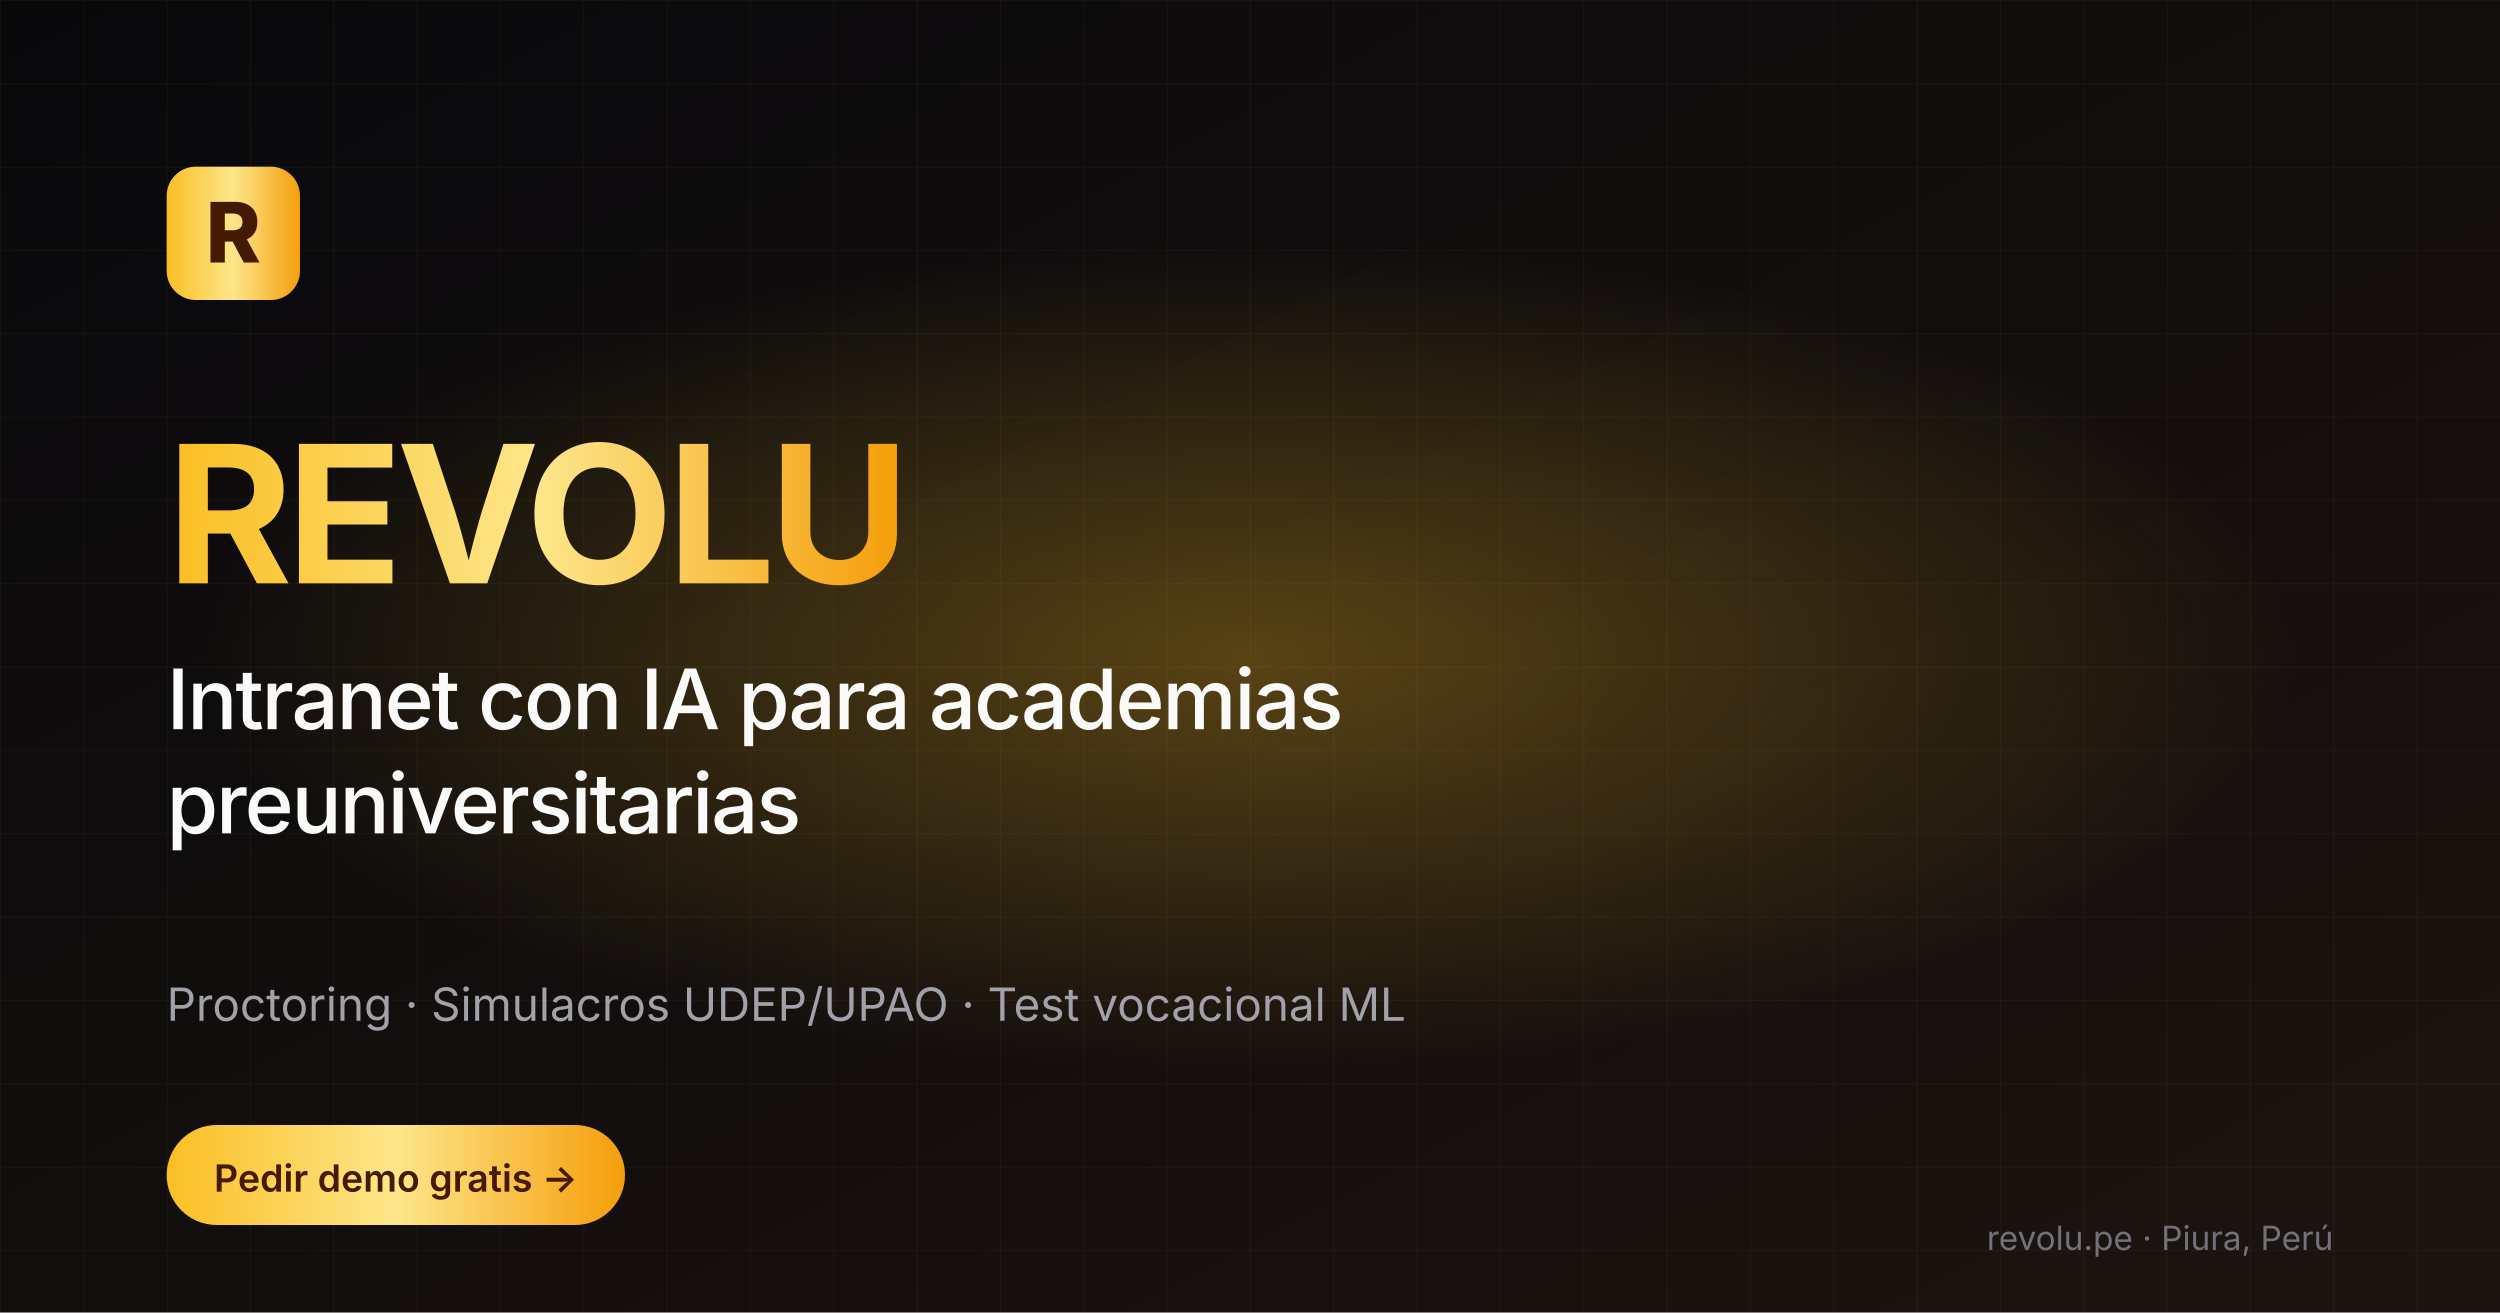
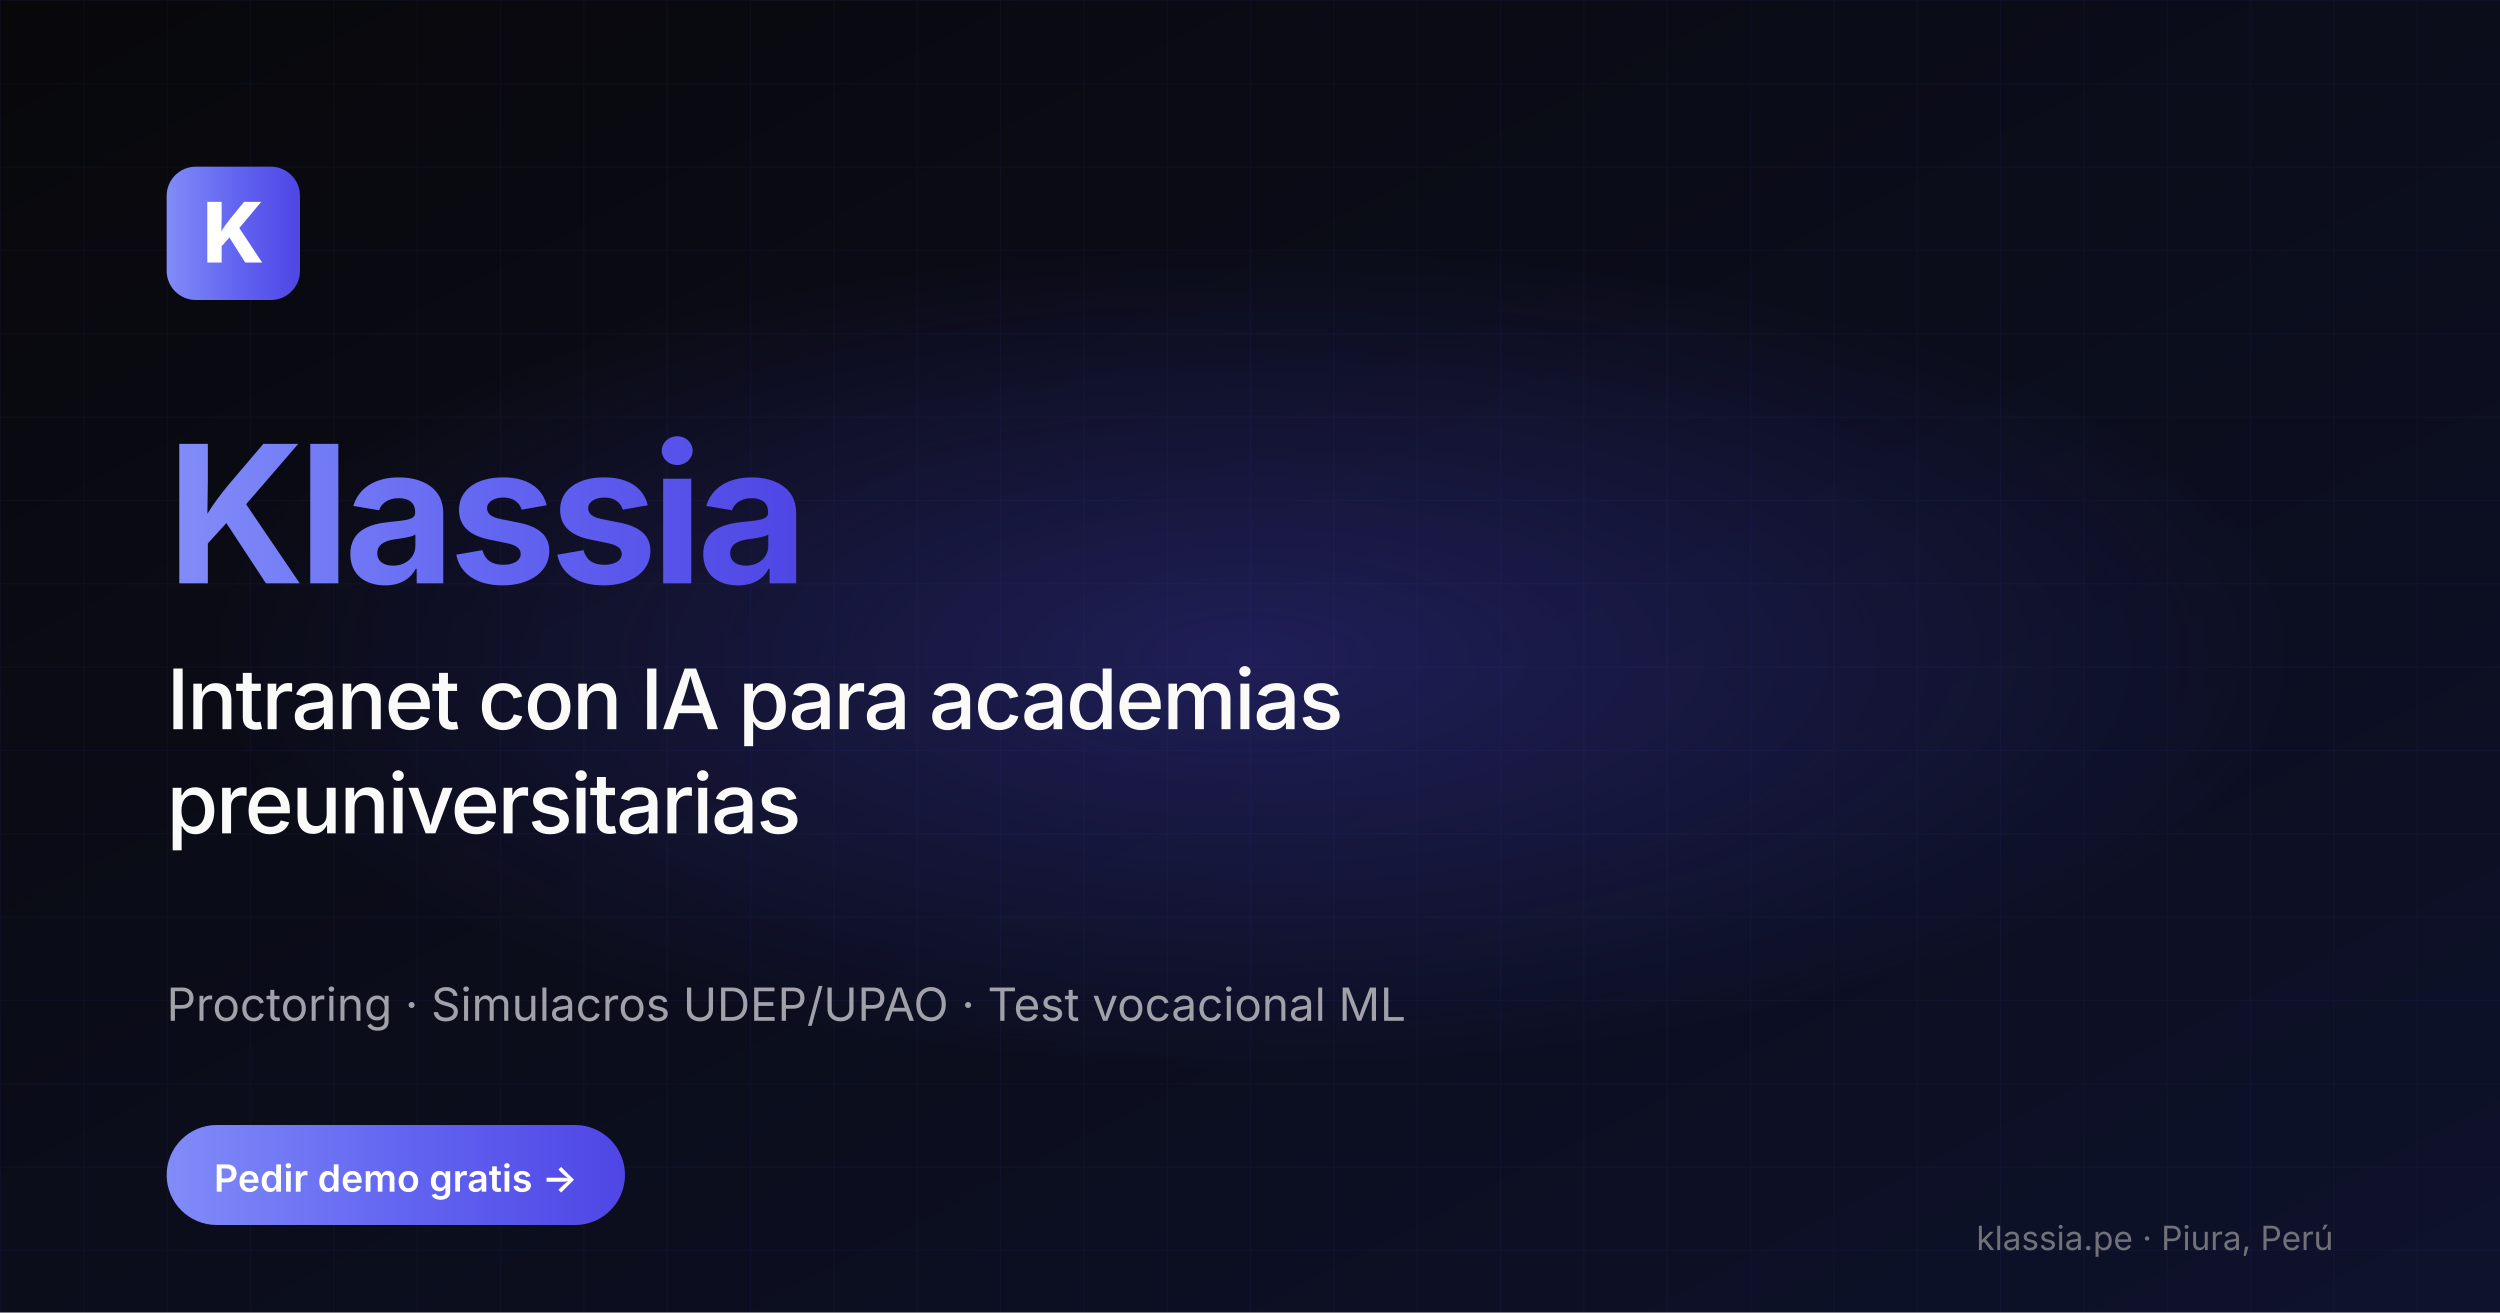
<svg xmlns="http://www.w3.org/2000/svg" viewBox="0 0 1200 630" width="1200" height="630">
  <defs>
    <linearGradient id="bg" x1="0" y1="0" x2="1" y2="1">
      <stop offset="0%" stop-color="#08080b" />
-       <stop offset="100%" stop-color="#1c1410" />
+       <stop offset="100%" stop-color="#0e122b" />
    </linearGradient>
-     <linearGradient id="gold" x1="0" y1="0" x2="1" y2="0">
-       <stop offset="0%" stop-color="#fbbf24" />
-       <stop offset="50%" stop-color="#fde68a" />
-       <stop offset="100%" stop-color="#f59e0b" />
+     <linearGradient id="primary" x1="0" y1="0" x2="1" y2="0">
+       <stop offset="0%" stop-color="#818cf8" />
+       <stop offset="50%" stop-color="#6366f1" />
+       <stop offset="100%" stop-color="#4f46e5" />
    </linearGradient>
    <radialGradient id="glow" cx="50%" cy="50%" r="50%">
-       <stop offset="0%" stop-color="#fbbf24" stop-opacity="0.3" />
-       <stop offset="100%" stop-color="#fbbf24" stop-opacity="0" />
+       <stop offset="0%" stop-color="#4f46e5" stop-opacity="0.3" />
+       <stop offset="100%" stop-color="#4f46e5" stop-opacity="0" />
    </radialGradient>
    <pattern id="grid" width="40" height="40" patternUnits="userSpaceOnUse">
-       <path d="M 40 0 L 0 0 0 40" fill="none" stroke="#fbbf24" stroke-opacity="0.05" stroke-width="1" />
+       <path d="M 40 0 L 0 0 0 40" fill="none" stroke="#6366f1" stroke-opacity="0.05" stroke-width="1" />
    </pattern>
  </defs>
  <rect width="1200" height="630" fill="url(#bg)" />
  <rect width="1200" height="630" fill="url(#grid)" />
  <ellipse cx="600" cy="315" rx="500" ry="200" fill="url(#glow)" />
  <g transform="translate(80, 80)">
-     <rect width="64" height="64" rx="14" fill="url(#gold)" />
-     <text x="32" y="46" font-family="system-ui, -apple-system, sans-serif" font-size="40" font-weight="800" fill="#451a03" text-anchor="middle">R</text>
+     <rect width="64" height="64" rx="14" fill="url(#primary)" />
+     <text x="32" y="46" font-family="system-ui, -apple-system, sans-serif" font-size="40" font-weight="800" fill="#ffffff" text-anchor="middle">K</text>
  </g>
-   <text x="80" y="280" font-family="system-ui, -apple-system, sans-serif" font-size="92" font-weight="700" fill="url(#gold)" letter-spacing="-3">REVOLU</text>
+   <text x="80" y="280" font-family="system-ui, -apple-system, sans-serif" font-size="92" font-weight="700" fill="url(#primary)" letter-spacing="-3">Klassia</text>
  <text x="80" y="350" font-family="system-ui, -apple-system, sans-serif" font-size="40" font-weight="500" fill="#fafaf9" letter-spacing="-1">Intranet con IA para academias</text>
  <text x="80" y="400" font-family="system-ui, -apple-system, sans-serif" font-size="40" font-weight="500" fill="#fafaf9" letter-spacing="-1">preuniversitarias</text>
  <text x="80" y="490" font-family="system-ui, -apple-system, sans-serif" font-size="22" fill="#a1a1aa">Proctoring · Simulacros UDEP/UPAO · Test vocacional ML</text>
  <g transform="translate(80, 540)">
-     <rect width="220" height="48" rx="24" fill="url(#gold)" />
-     <text x="110" y="32" font-family="system-ui, -apple-system, sans-serif" font-size="18" font-weight="600" fill="#451a03" text-anchor="middle">Pedir demo gratis →</text>
+     <rect width="220" height="48" rx="24" fill="url(#primary)" />
+     <text x="110" y="32" font-family="system-ui, -apple-system, sans-serif" font-size="18" font-weight="600" fill="#ffffff" text-anchor="middle">Pedir demo gratis →</text>
  </g>
-   <text x="1120" y="600" font-family="system-ui, -apple-system, sans-serif" font-size="16" fill="#71717a" text-anchor="end">revolu.pe · Piura, Perú</text>
+   <text x="1120" y="600" font-family="system-ui, -apple-system, sans-serif" font-size="16" fill="#71717a" text-anchor="end">klassia.pe · Piura, Perú</text>
</svg>
